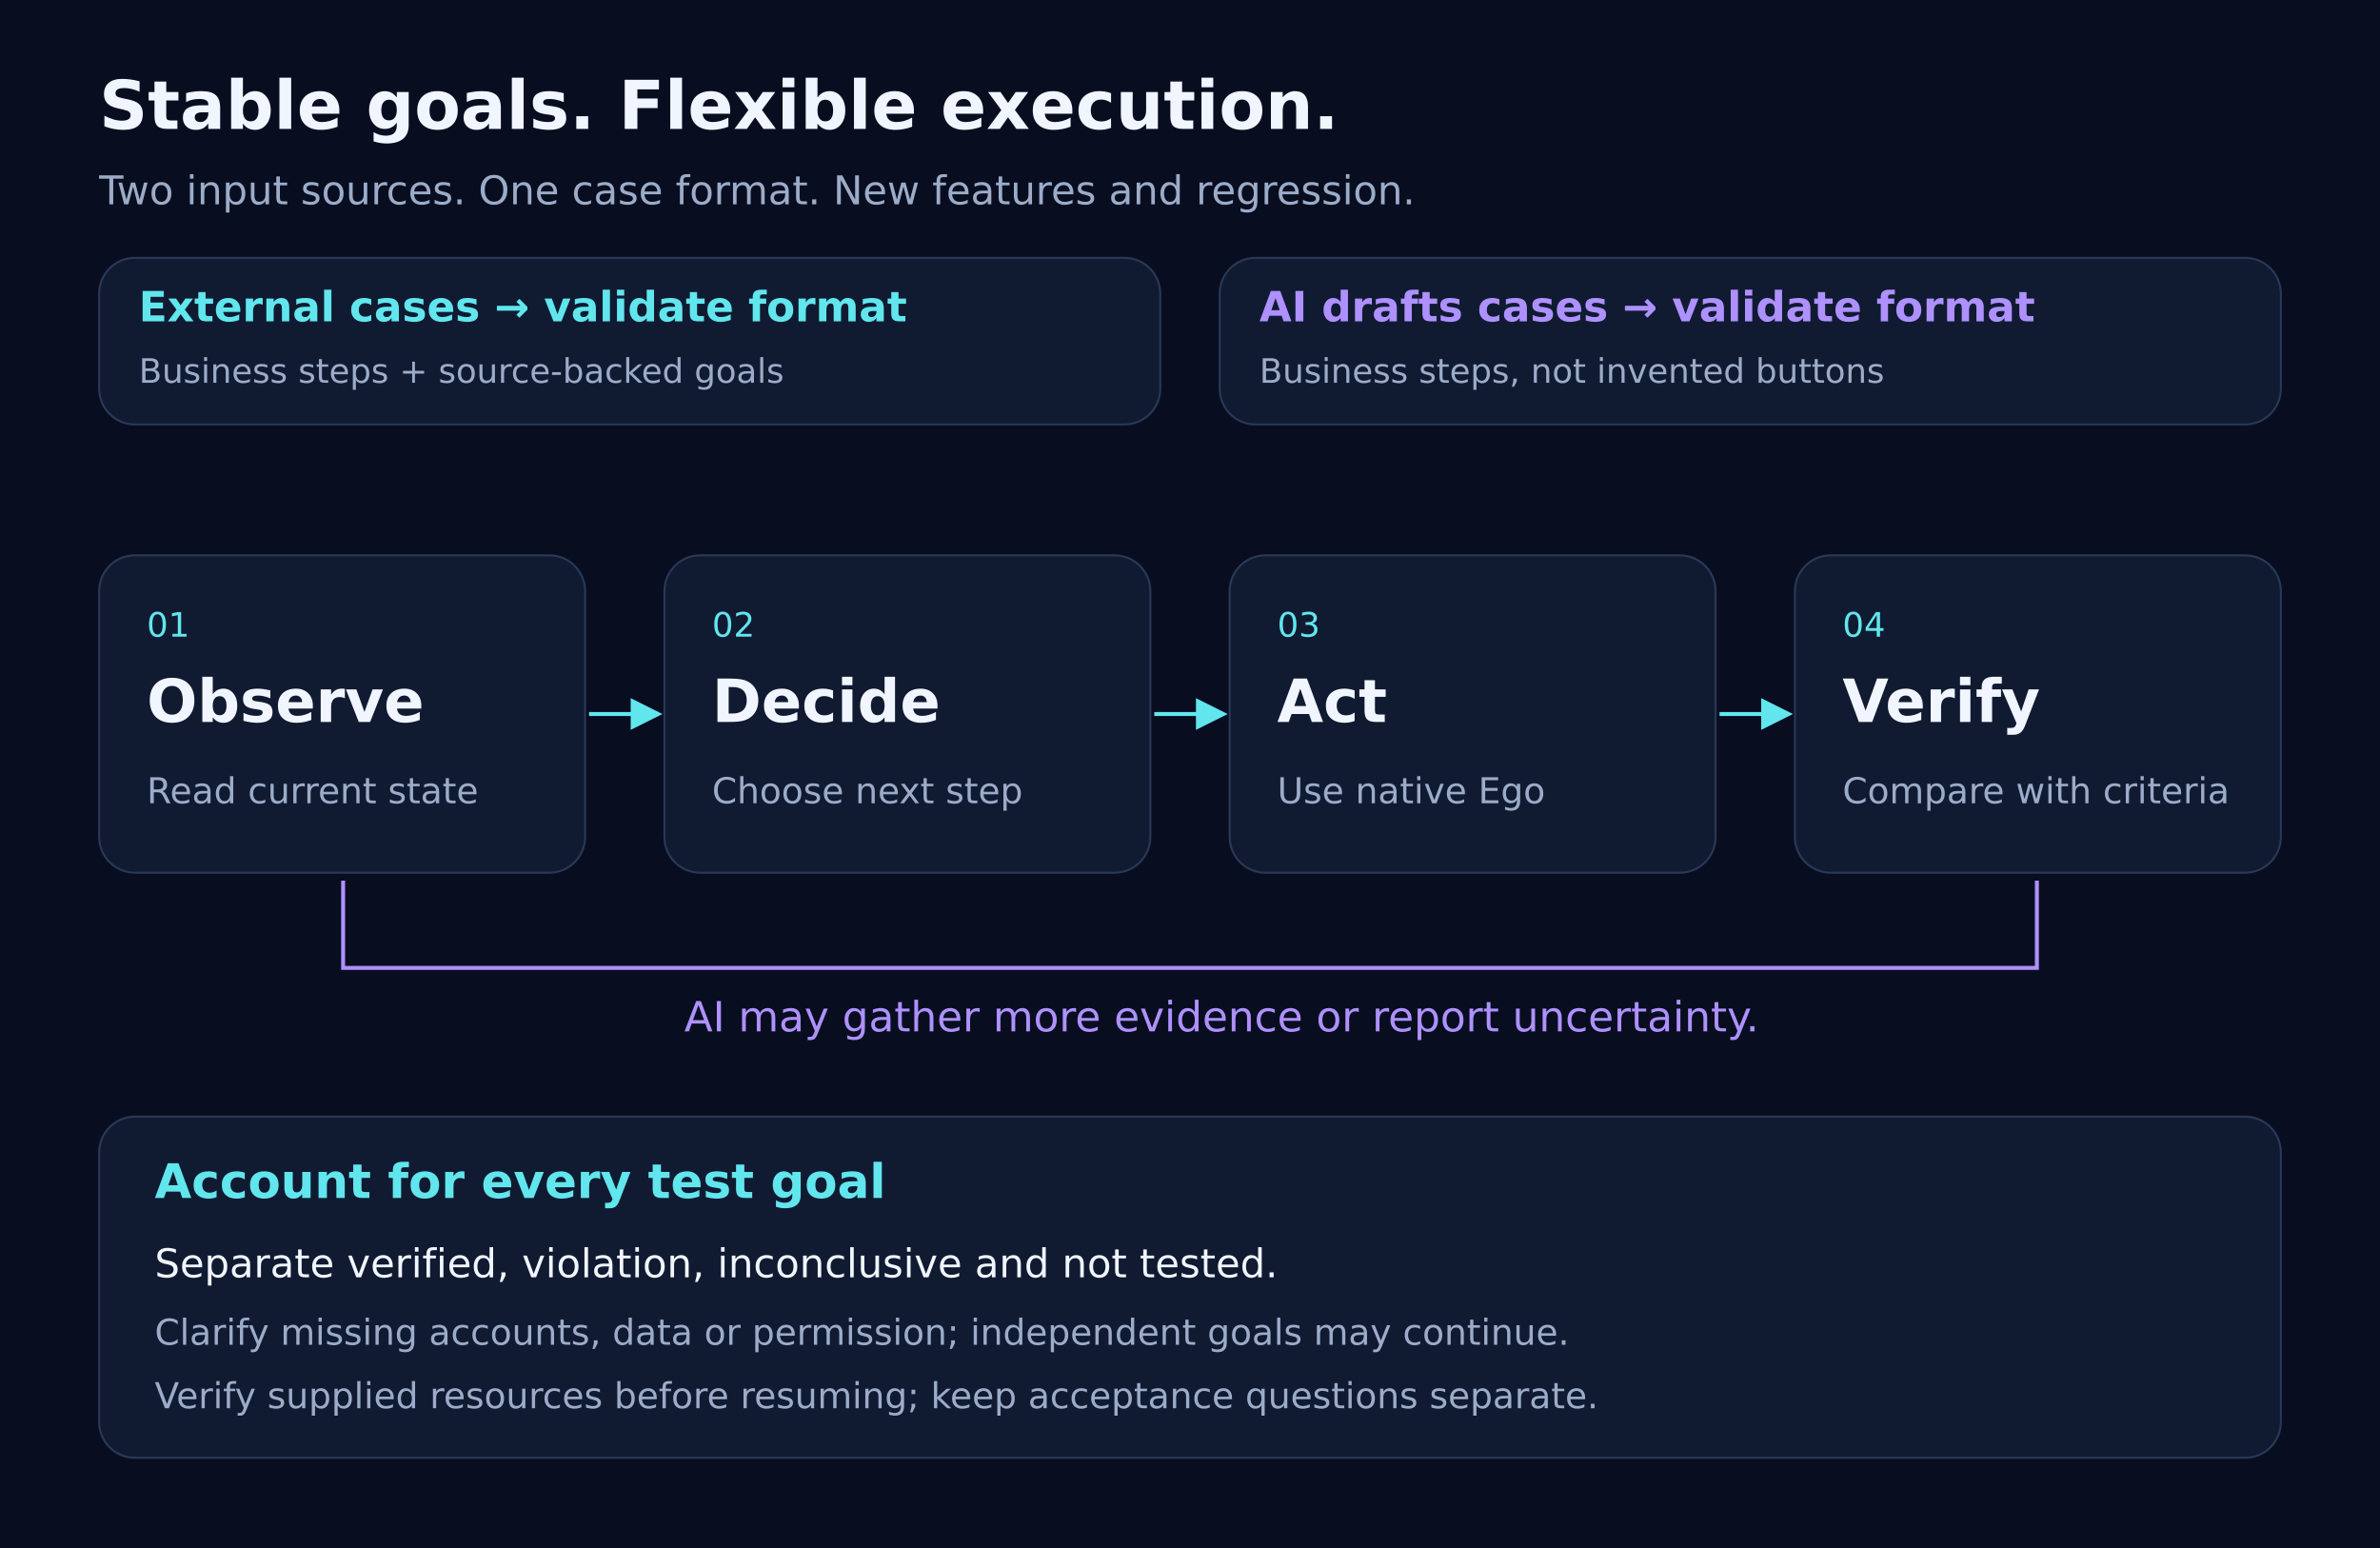
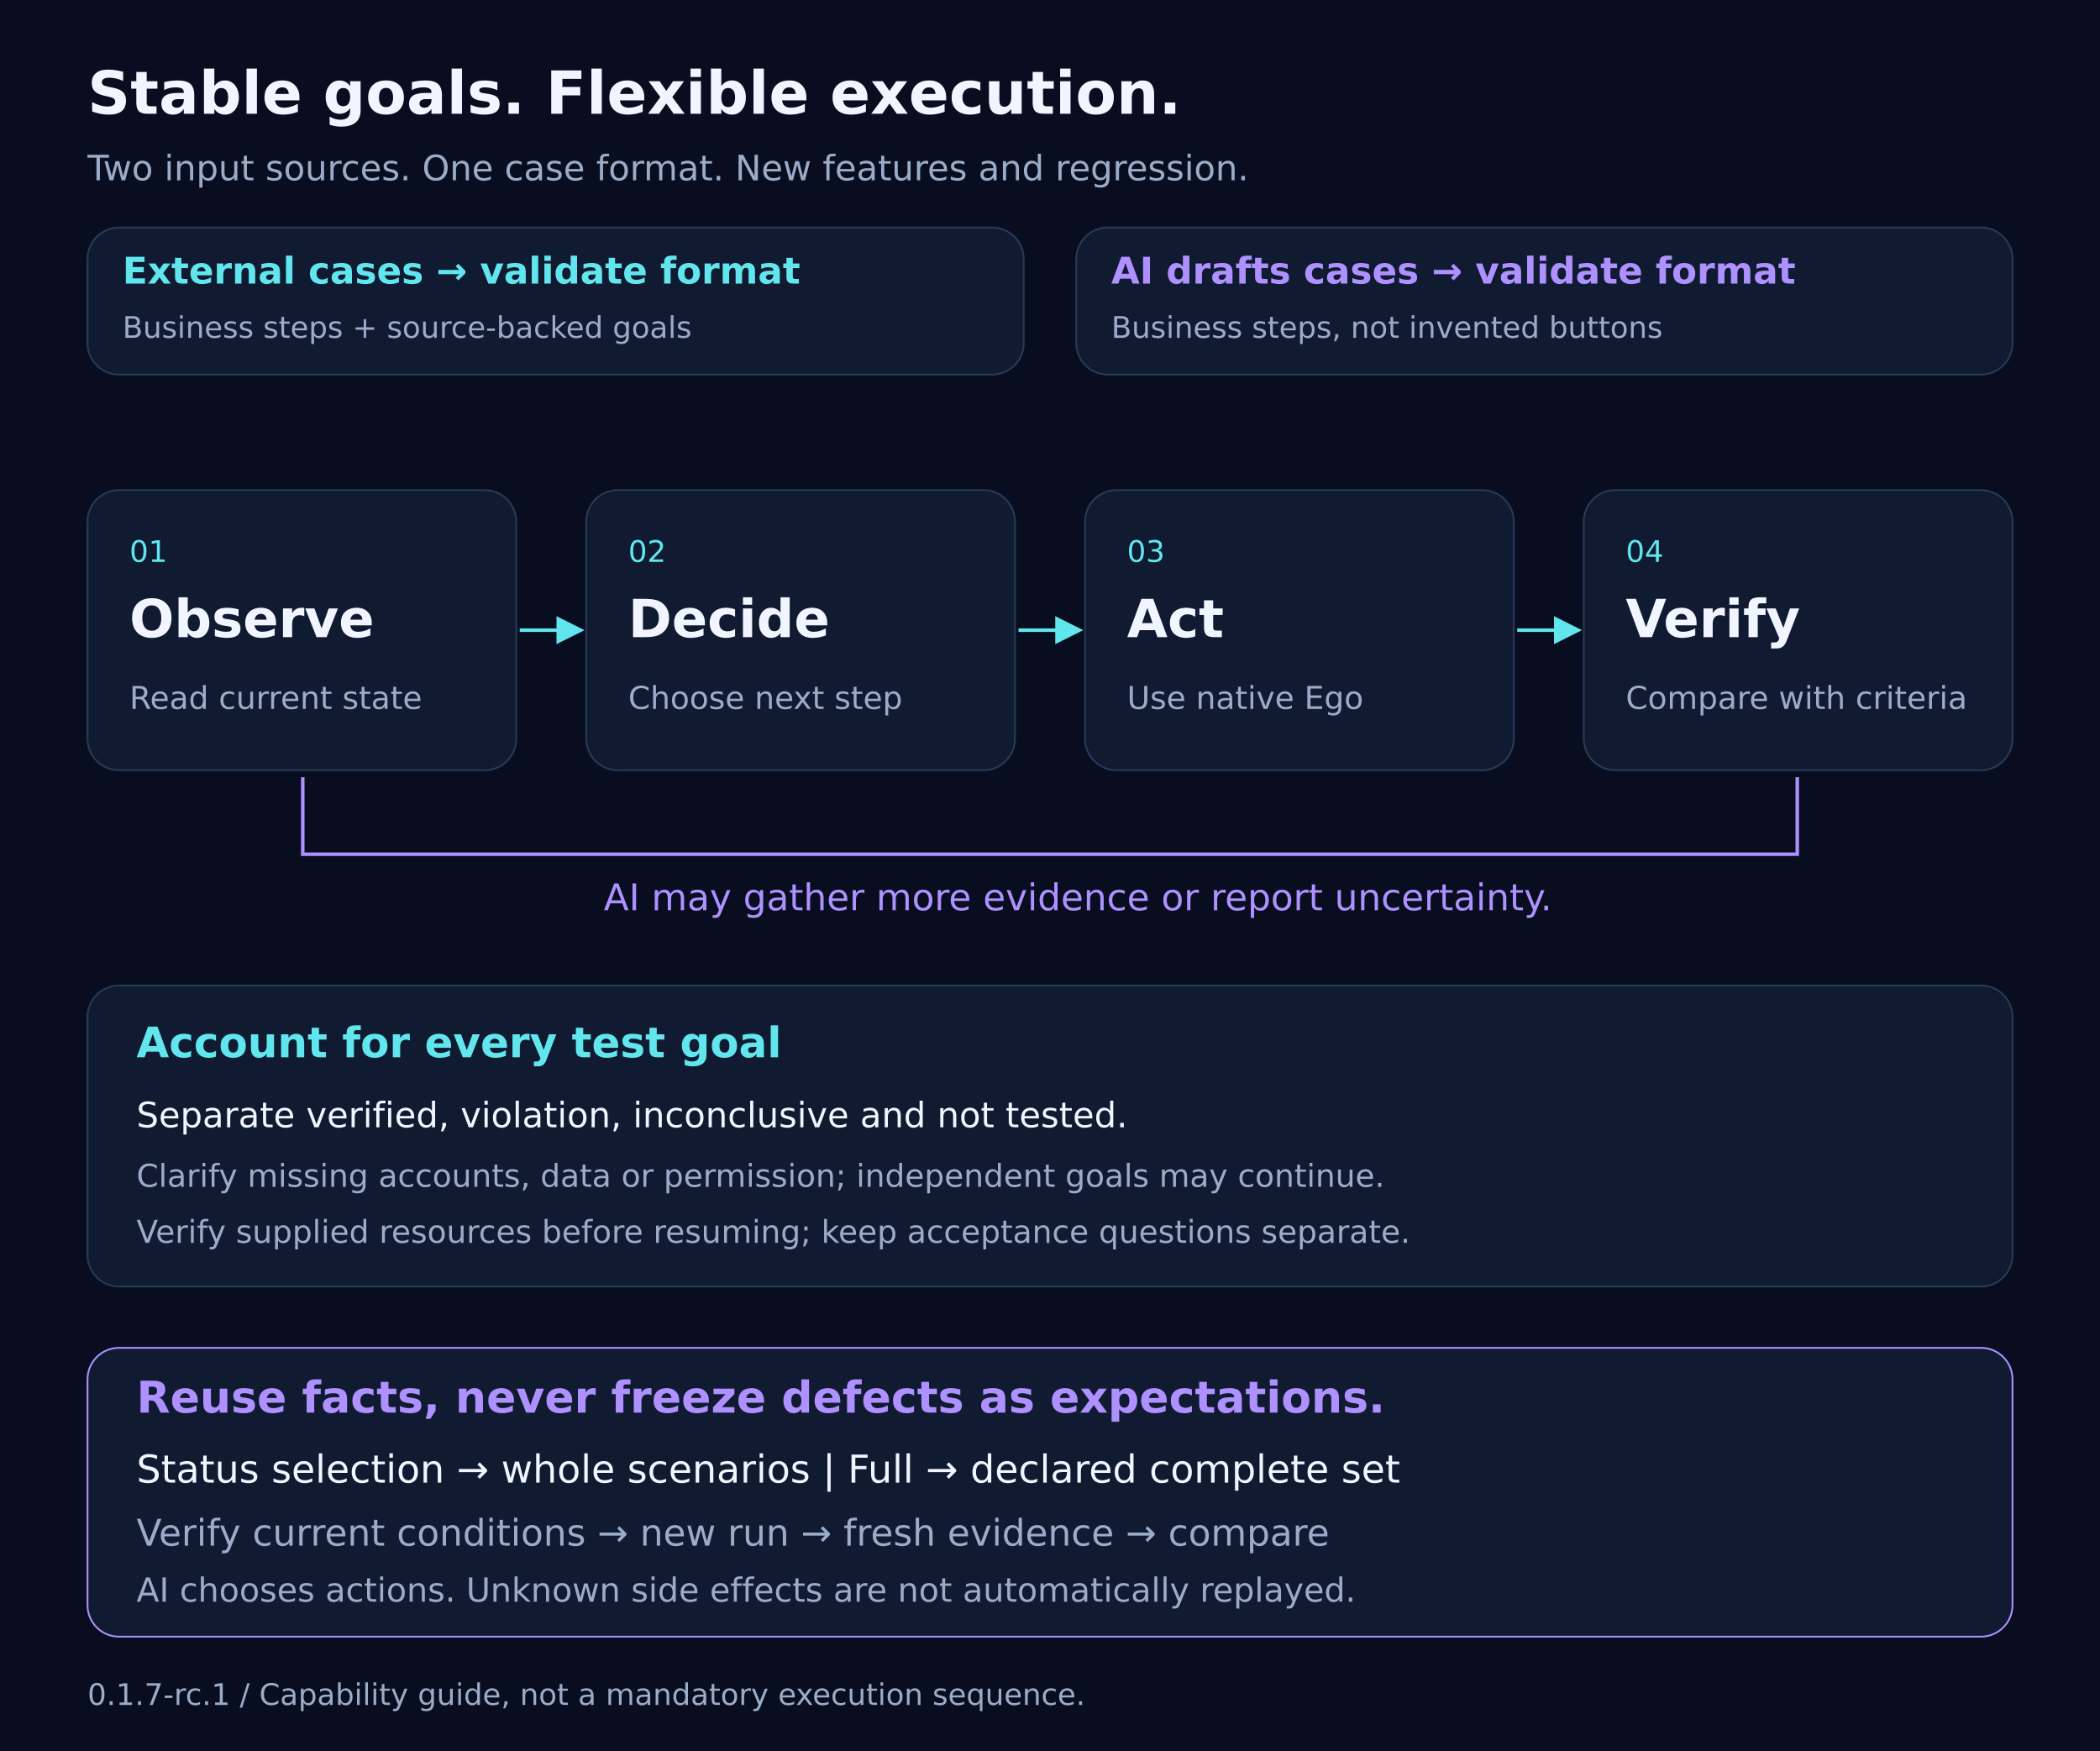
- <svg xmlns="http://www.w3.org/2000/svg" width="1200" height="780" viewBox="0 0 1200 780" role="img" aria-label="Adaptive test workflow">
+ <svg xmlns="http://www.w3.org/2000/svg" width="1200" height="1000" viewBox="0 0 1200 1000" role="img" aria-label="Adaptive test workflow">
  <defs>
    <linearGradient id="g">
      <stop stop-color="#61e6ed" />
      <stop offset="1" stop-color="#ae91ff" />
    </linearGradient>
    <marker id="arrow" markerWidth="8" markerHeight="8" refX="7" refY="4" orient="auto">
      <path d="M0,0 L8,4 L0,8" fill="#61e6ed" />
    </marker>
  </defs>
  <g font-family="DejaVu Sans, Noto Sans CJK SC, sans-serif">
-     <rect x="0" y="0" width="1200" height="780" rx="0" fill="#080e20" stroke="#080e20" />
+     <rect x="0" y="0" width="1200" height="1000" rx="0" fill="#080e20" stroke="#080e20" />
    <path d="M0,2 H1200" stroke="url(#g)" stroke-width="4" />
    <text x="50" y="65" font-size="34" fill="#f1f5ff" font-weight="700">Stable goals. Flexible execution.</text>
    <text x="50" y="103" font-size="20" fill="#9cacc8" font-weight="400">Two input sources. One case format. New features and regression.</text>
    <rect x="50" y="130" width="535" height="84" rx="18" fill="#101b32" stroke="#293957" />
    <text x="70" y="162" font-size="21" fill="#61e6ed" font-weight="700">External cases → validate format</text>
    <text x="70" y="193" font-size="17" fill="#9cacc8" font-weight="400">Business steps + source-backed goals</text>
    <rect x="615" y="130" width="535" height="84" rx="18" fill="#101b32" stroke="#293957" />
    <text x="635" y="162" font-size="21" fill="#ae91ff" font-weight="700">AI drafts cases → validate format</text>
    <text x="635" y="193" font-size="17" fill="#9cacc8" font-weight="400">Business steps, not invented buttons</text>
    <g transform="translate(0 120)">
      <rect x="50" y="160" width="245" height="160" rx="18" fill="#101b32" stroke="#293957" />
      <text x="74" y="201" font-size="17" fill="#61e6ed" font-weight="400">01</text>
      <text x="74" y="244" font-size="30" fill="#f1f5ff" font-weight="700">Observe</text>
      <text x="74" y="285" font-size="18" fill="#9cacc8" font-weight="400">Read current state</text>
      <path d="M297,240 L332,240" stroke="#61e6ed" stroke-width="2" fill="none" marker-end="url(#arrow)" />
      <rect x="335" y="160" width="245" height="160" rx="18" fill="#101b32" stroke="#293957" />
      <text x="359" y="201" font-size="17" fill="#61e6ed" font-weight="400">02</text>
      <text x="359" y="244" font-size="30" fill="#f1f5ff" font-weight="700">Decide</text>
      <text x="359" y="285" font-size="18" fill="#9cacc8" font-weight="400">Choose next step</text>
      <path d="M582,240 L617,240" stroke="#61e6ed" stroke-width="2" fill="none" marker-end="url(#arrow)" />
      <rect x="620" y="160" width="245" height="160" rx="18" fill="#101b32" stroke="#293957" />
      <text x="644" y="201" font-size="17" fill="#61e6ed" font-weight="400">03</text>
      <text x="644" y="244" font-size="30" fill="#f1f5ff" font-weight="700">Act</text>
      <text x="644" y="285" font-size="18" fill="#9cacc8" font-weight="400">Use native Ego</text>
      <path d="M867,240 L902,240" stroke="#61e6ed" stroke-width="2" fill="none" marker-end="url(#arrow)" />
      <rect x="905" y="160" width="245" height="160" rx="18" fill="#101b32" stroke="#293957" />
      <text x="929" y="201" font-size="17" fill="#61e6ed" font-weight="400">04</text>
      <text x="929" y="244" font-size="30" fill="#f1f5ff" font-weight="700">Verify</text>
      <text x="929" y="285" font-size="18" fill="#9cacc8" font-weight="400">Compare with criteria</text>
      <path d="M1027,324 V368 H173 V324" fill="none" stroke="#ae91ff" stroke-width="2" />
      <text x="345" y="400" font-size="21" fill="#ae91ff" font-weight="400">AI may gather more evidence or report uncertainty.</text>
      <rect x="50" y="443" width="1100" height="172" rx="18" fill="#101b32" stroke="#293957" />
      <text x="78" y="484" font-size="24" fill="#61e6ed" font-weight="700">Account for every test goal</text>
      <text x="78" y="524" font-size="20" fill="#f1f5ff" font-weight="400">Separate verified, violation, inconclusive and not tested.</text>
      <text x="78" y="558" font-size="18" fill="#9cacc8" font-weight="400">Clarify missing accounts, data or permission; independent goals may continue.</text>
      <text x="78" y="590" font-size="18" fill="#9cacc8" font-weight="400">Verify supplied resources before resuming; keep acceptance questions separate.</text>
    </g>
+     <rect x="50" y="770" width="1100" height="165" rx="18" fill="#101b32" stroke="#ae91ff" />
+     <text x="78" y="807" font-size="25" fill="#ae91ff" font-weight="700">Reuse facts, never freeze defects as expectations.</text>
+     <text x="78" y="847" font-size="22" fill="#f1f5ff" font-weight="400">Status selection → whole scenarios  |  Full → declared complete set</text>
+     <text x="78" y="883" font-size="21" fill="#9cacc8" font-weight="400">Verify current conditions → new run → fresh evidence → compare</text>
+     <text x="78" y="915" font-size="19" fill="#9cacc8" font-weight="400">AI chooses actions. Unknown side effects are not automatically replayed.</text>
+     <text x="50" y="974" font-size="17" fill="#9cacc8" font-weight="400">0.1.7-rc.1 / Capability guide, not a mandatory execution sequence.</text>
  </g>
</svg>
